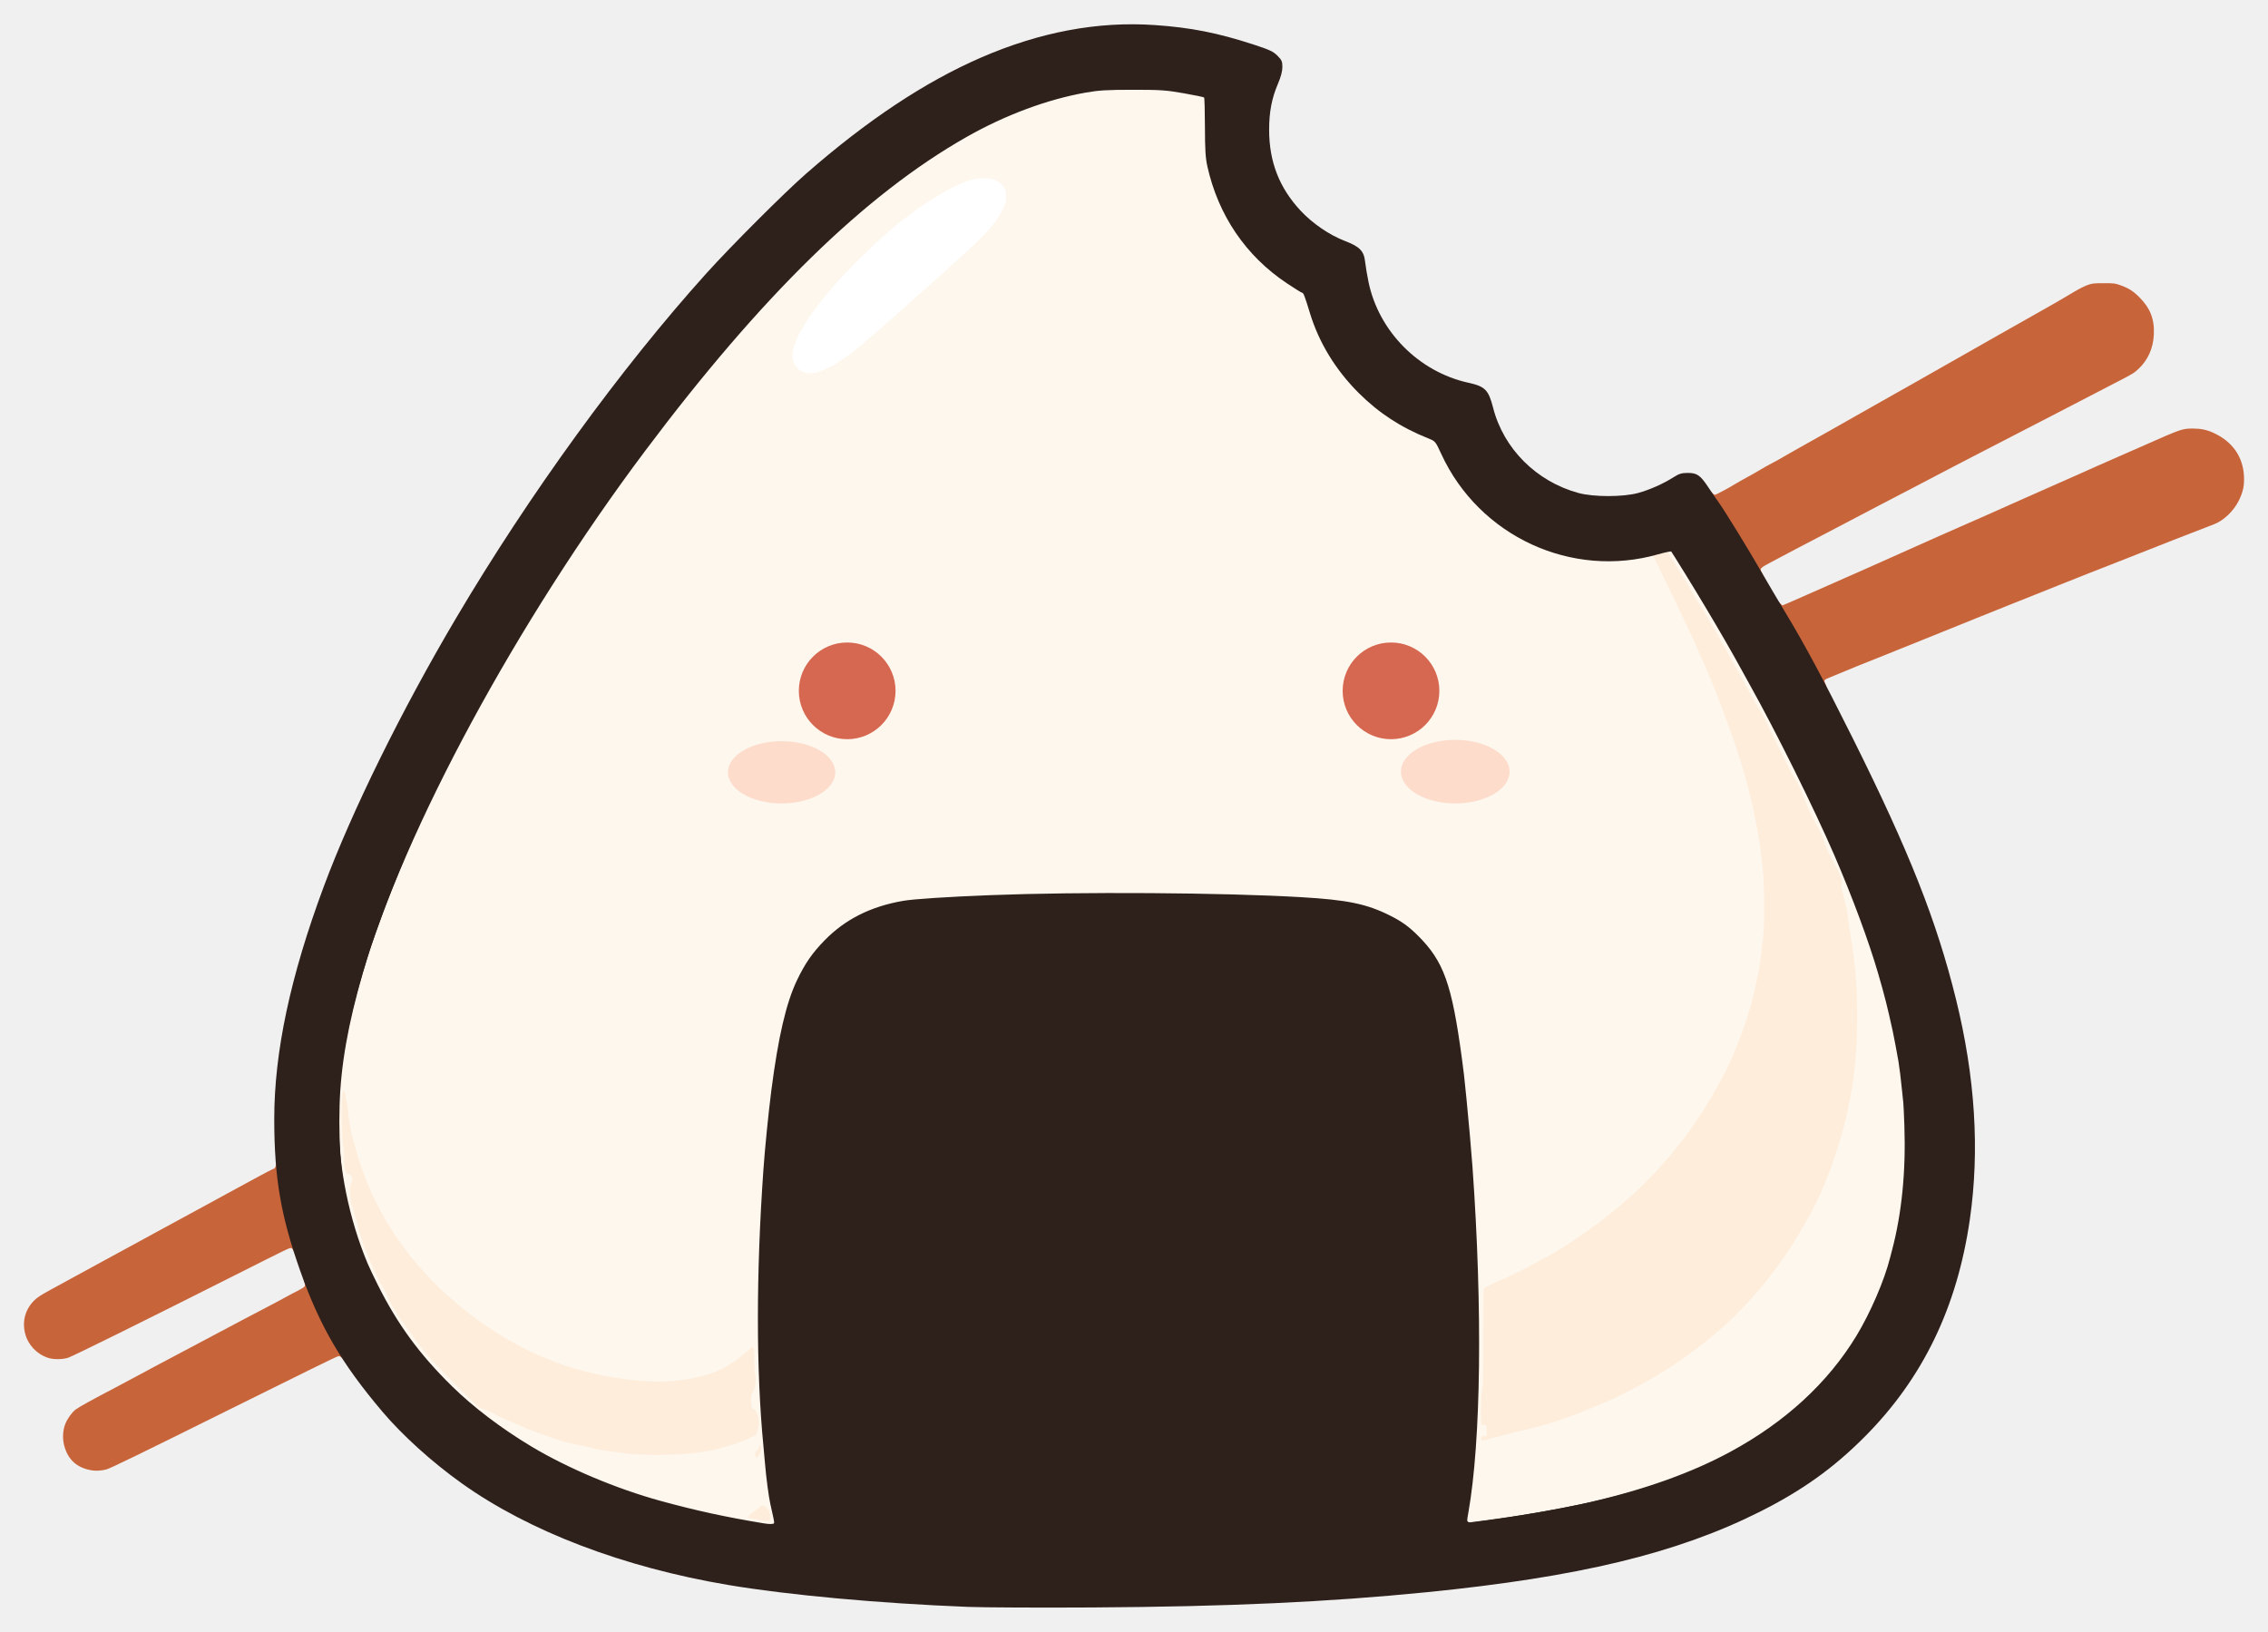
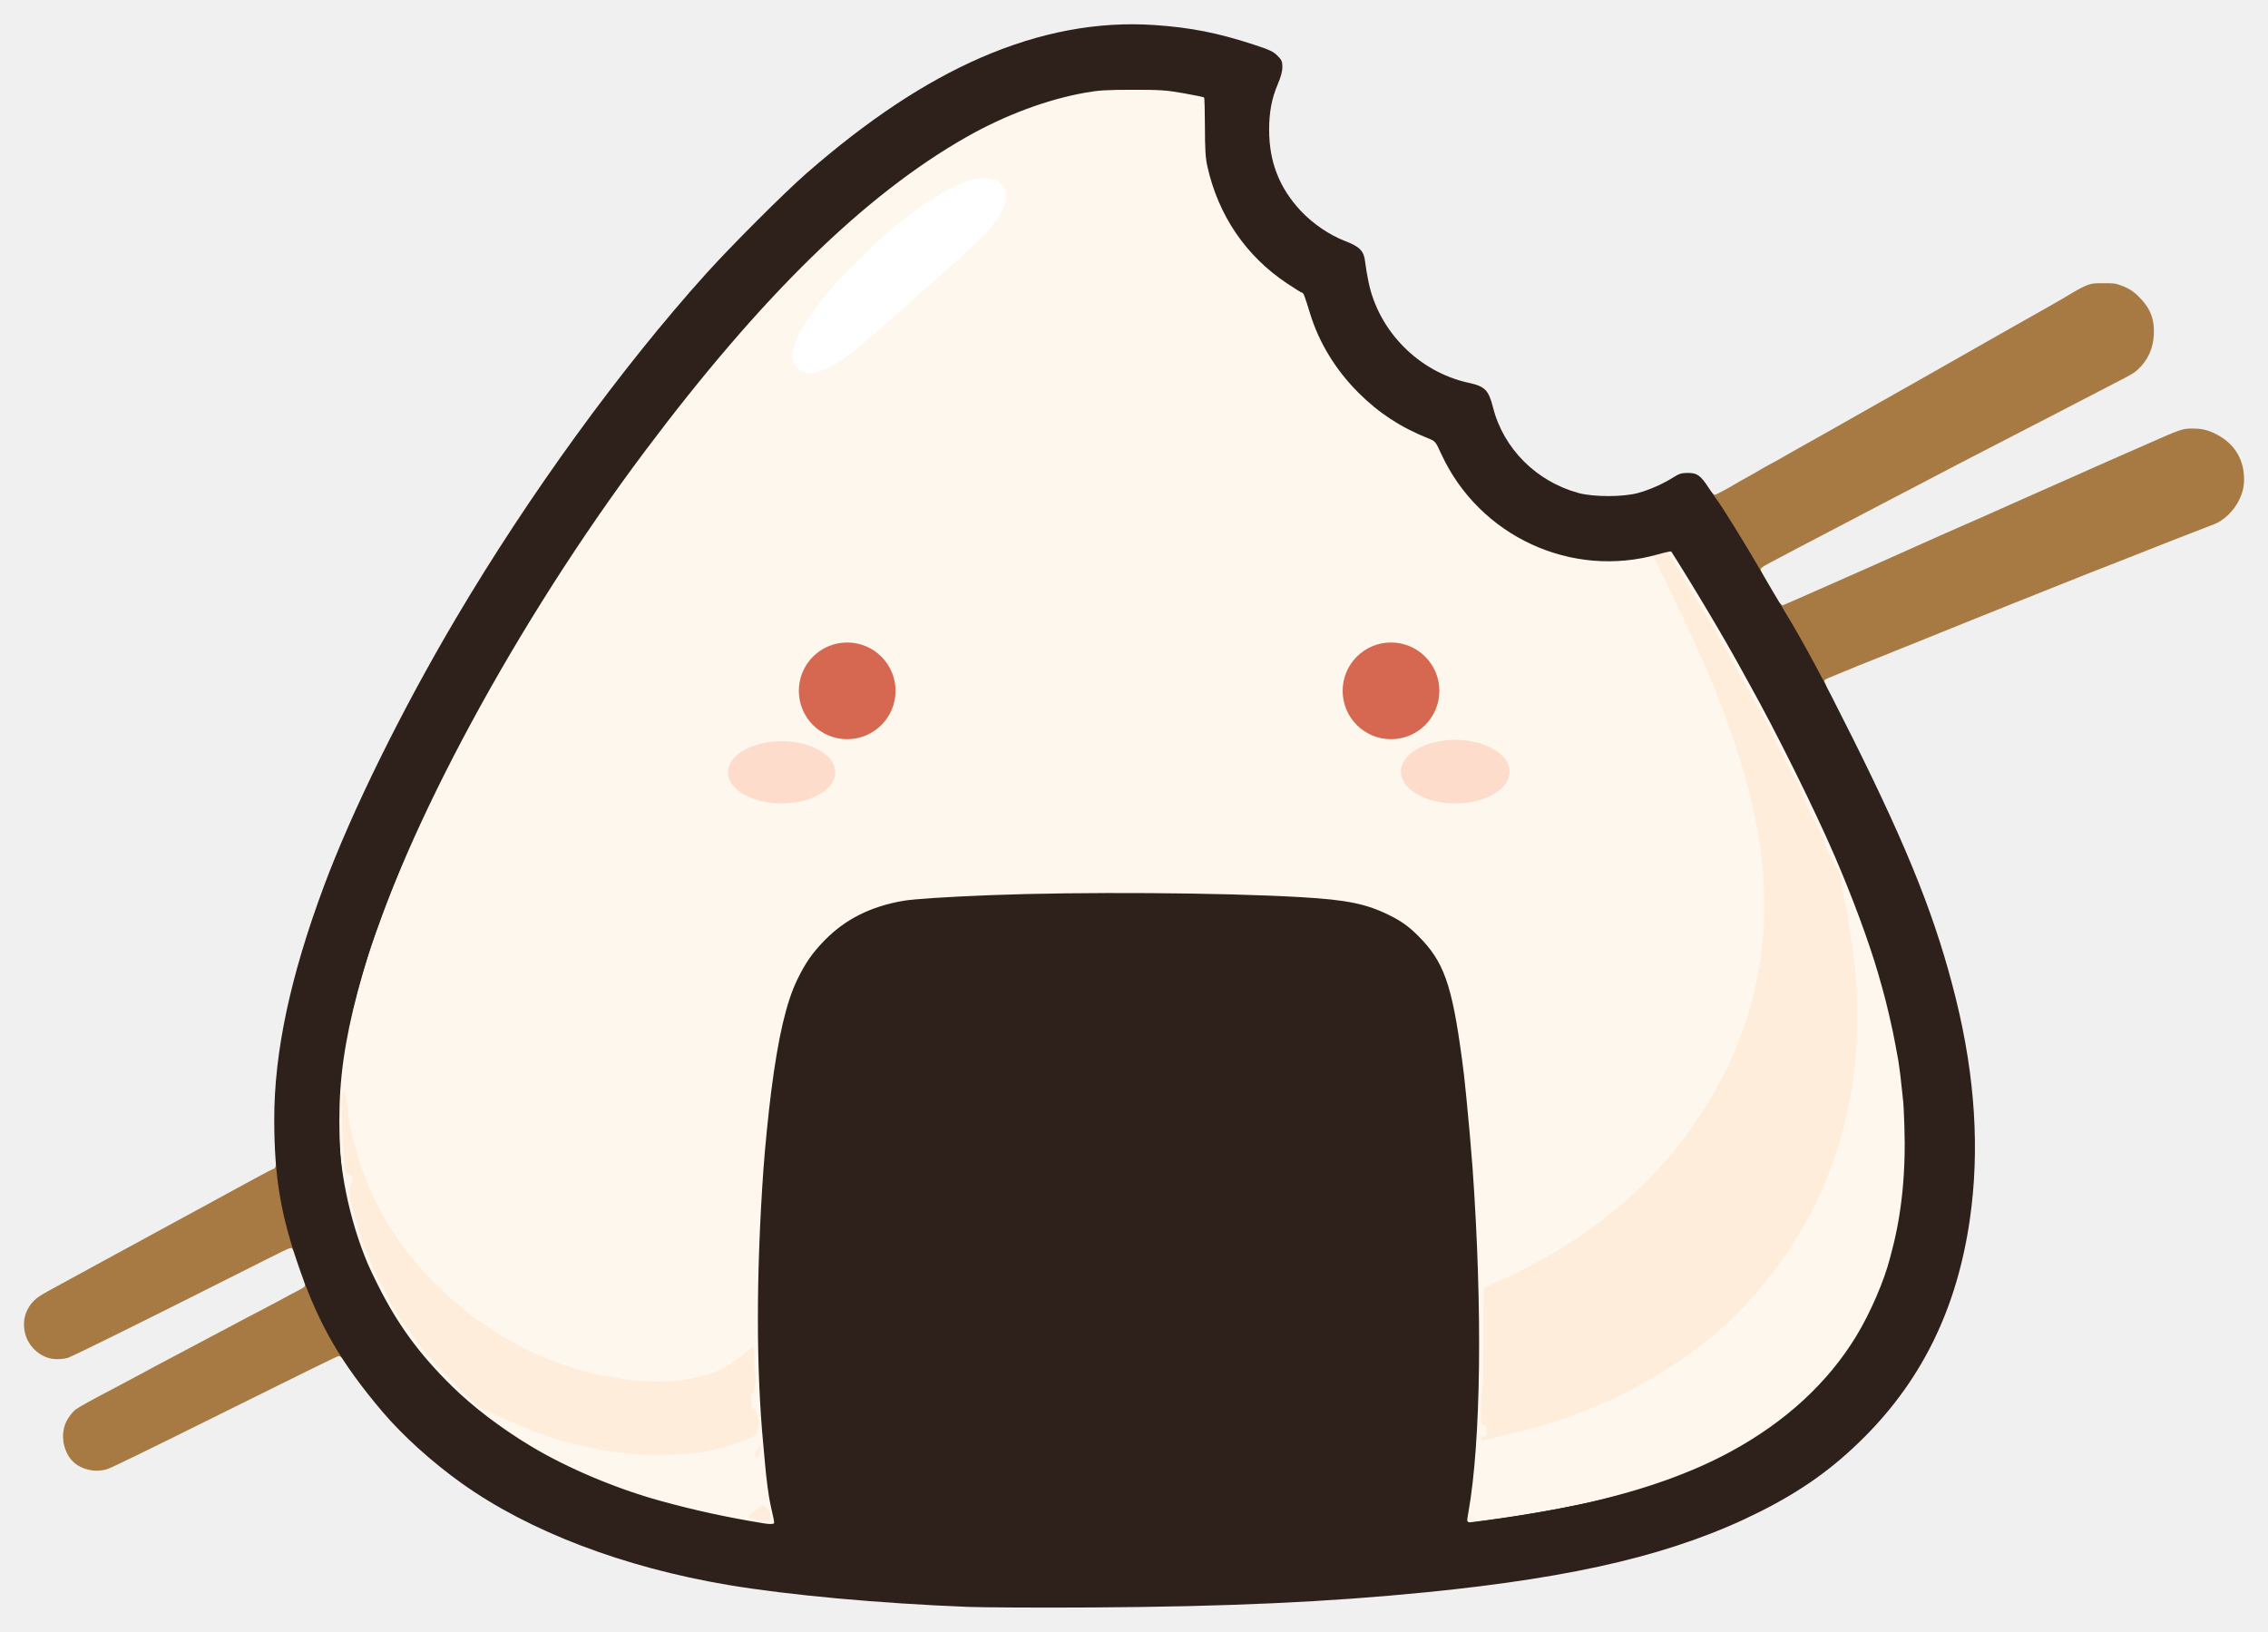
<svg xmlns="http://www.w3.org/2000/svg" viewBox="168 665 3424 2463" role="img" aria-label="Ben, with a bite out of him">
  <defs>
    <clipPath id="bitten-shape">
      <path d="m 730.5,1188.987 c -80.085,-3.153 -157.004,-10.994 -201.124,-20.501 -45.979,-9.908 -82.141,-21.964 -116.876,-38.966 -34.349,-16.813 -57.116,-32.263 -86.819,-58.914 -20.245,-18.166 -49.34,-57.624 -62.753,-85.107 -11.732,-24.038 -24.186,-62.069 -28.373,-86.641 -4.197,-24.632 -4.453,-73.722 -0.523,-100.359 9.735,-65.989 35.281,-138.625 79.485,-226 43.999,-86.971 95.912,-170.445 154.851,-249 C 559.425,202.141 636.12,127.76 718.5,80.918 c 32.252,-18.339 71.673,-32.357 102.805,-36.557 16.899,-2.28 50.872,-2.245 68.195,0.07 12.912,1.725 39.849,8.016 46.846,10.939 4.122,1.722 4.348,2.77 2.157,9.99 -8.122,26.772 -5.276,58.147 7.614,83.913 5.839,11.671 11.254,18.837 22.532,29.811 10.99,10.694 19.112,16.548 29.821,21.496 3.968,1.833 7.663,3.915 8.213,4.626 0.549,0.711 1.562,4.668 2.252,8.793 2.508,15.006 10.213,33.895 19.376,47.5 5.21,7.736 24.453,26.979 32.189,32.189 8.934,6.017 21.612,12.106 32.885,15.794 l 10.022,3.279 2.651,7.869 c 5.535,16.431 13.752,30.004 25.796,42.611 12.907,13.51 28.449,23.554 45.467,29.385 9.102,3.119 27.833,6.373 36.679,6.373 14.906,0 36.446,-5.152 49.85,-11.922 6.171,-3.117 6.407,-3.156 8.372,-1.393 3.812,3.422 22.979,33.757 38.542,61.001 4.34,7.598 11.195,19.214 15.233,25.814 19.958,32.621 62.577,115.292 81.453,158 33.483,75.758 51.055,135.024 57.667,194.5 1.943,17.481 1.674,65.14 -0.469,83 -6.549,54.58 -23.582,97.838 -54.535,138.5 -9.616,12.633 -27.788,30.974 -40.113,40.487 -60.07,46.367 -137.891,72.686 -257,86.918 -86.38,10.321 -169.868,14.82 -288,15.519 -39.875,0.236 -82.4,0.039 -94.5,-0.437 z" transform="translate(168.0 665.0) scale(2.0)" />
    </clipPath>
  </defs>
-   <path id="chopsticks" d="m 307.5,2884.987 c -22.695,-3.362 -36.662,-15.602 -42.516,-37.254 -2.709,-10.021 -2.336,-21.823 0.991,-31.382 2.848,-8.183 10.363,-18.906 16.488,-23.526 4.939,-3.725 24.267,-14.389 59.537,-32.847 10.175,-5.325 23,-12.158 28.5,-15.184 10.624,-5.845 42.326,-22.74 85,-45.297 14.3,-7.559 32.975,-17.459 41.5,-22 31.419,-16.736 51.019,-27.076 72,-37.984 11.825,-6.148 25.1,-13.22 29.5,-15.716 4.4,-2.496 12.594,-6.841 18.209,-9.655 5.615,-2.814 10.661,-5.962 11.213,-6.994 0.713,-1.332 0.541,-3.509 -0.594,-7.497 -1.292,-4.541 -1.357,-5.91 -0.341,-7.134 0.692,-0.833 1.696,-1.515 2.232,-1.515 1.426,0 14.56,12.906 16.752,16.462 1.03,1.671 3.204,6.638 4.831,11.039 3.469,9.386 24.22,52.923 31.441,65.966 2.751,4.969 7.196,12.389 9.879,16.488 5.787,8.845 6.133,11.812 1.8,15.457 -1.692,1.424 -3.55,2.589 -4.129,2.589 -0.579,0 -2.803,-1.581 -4.942,-3.514 -3.111,-2.811 -4.411,-3.384 -6.493,-2.861 -3.058,0.767 -52.642,25.081 -165.359,81.086 -129.645,64.415 -178.101,88.016 -184,89.62 -7.188,1.954 -15.282,2.578 -21.5,1.657 z m -66.702,-169.918 c -17.054,-5.453 -30.443,-19.543 -34.816,-36.64 -4.749,-18.569 0.092,-36.447 13.518,-49.919 4.856,-4.873 9.718,-8.047 25.5,-16.651 10.725,-5.846 24,-13.089 29.5,-16.094 5.5,-3.005 15.4,-8.406 22,-12.002 6.6,-3.596 18.75,-10.233 27,-14.749 16.262,-8.902 32.879,-17.926 52.5,-28.512 6.875,-3.709 16.325,-8.89 21,-11.514 4.675,-2.623 25.375,-13.874 46,-25.002 20.625,-11.128 41.325,-22.375 46,-24.995 4.675,-2.619 14.575,-8.036 22,-12.037 7.425,-4.001 25.74,-13.953 40.7,-22.114 14.96,-8.162 27.672,-14.84 28.25,-14.84 2.588,0 5.05,-4.085 5.05,-8.378 0,-7.364 1.976,-7.705 8.559,-1.478 7.239,6.846 8.241,8.925 9.434,19.563 0.921,8.217 1.596,12.644 5.454,35.792 3.396,20.378 9.192,45.49 14.621,63.355 2.67,8.786 2.475,10.537 -1.685,15.142 -4.847,5.365 -7.454,5.302 -9.962,-0.243 -1.057,-2.335 -2.733,-4.398 -3.725,-4.584 -2.456,-0.46 -6.226,1.362 -85.137,41.151 -133.484,67.306 -245.129,122.523 -251.915,124.59 -8.791,2.678 -21.75,2.746 -29.847,0.158 z M 2911.861,1698.295 c -4.724,-4.837 -9.608,-10.82 -10.855,-13.295 -1.247,-2.475 -5.062,-9.225 -8.479,-15 -3.417,-5.775 -9.895,-17.391 -14.397,-25.814 -4.502,-8.422 -9.254,-17.006 -10.56,-19.075 -8.253,-13.073 -24.57,-42.874 -24.57,-44.872 0,-2.579 4.965,-8.239 7.227,-8.239 0.759,0 2.907,1.575 4.773,3.5 1.866,1.925 3.71,3.5 4.098,3.5 0.388,0 17.512,-7.466 38.054,-16.591 20.542,-9.125 45.448,-20.115 55.348,-24.421 16.455,-7.158 28.218,-12.392 86.5,-38.486 46.65,-20.886 76.492,-34.143 90,-39.983 16.229,-7.015 51.059,-22.448 79,-35.003 19.115,-8.589 78.634,-34.974 101.5,-44.994 7.15,-3.133 17.725,-7.854 23.5,-10.489 5.775,-2.636 17.025,-7.596 25,-11.023 7.975,-3.427 30.025,-13.104 49,-21.505 54.542,-24.147 55.595,-24.505 72.098,-24.505 11.704,0 20.731,1.937 30.879,6.625 28.391,13.116 44.359,35.937 45.761,65.403 0.669,14.062 -1.301,23.438 -7.67,36.506 -7.735,15.869 -23.215,30.651 -37.724,36.024 -14.026,5.194 -100.915,39.212 -155.843,61.015 -11.55,4.585 -26.175,10.311 -32.5,12.726 -6.325,2.415 -27.25,10.723 -46.5,18.463 -19.25,7.74 -50.525,20.229 -69.5,27.752 -18.975,7.523 -40.35,16.085 -47.5,19.026 -7.15,2.941 -22,8.946 -33,13.345 -11,4.399 -37.325,15.019 -58.5,23.602 -21.175,8.583 -48.175,19.438 -60,24.123 -26.834,10.632 -47.267,18.918 -61.5,24.941 -6.05,2.56 -13.25,5.541 -16,6.623 -7.837,3.086 -8.29,3.869 -5.583,9.65 2.765,5.904 2.483,8.57 -0.951,8.972 -2.022,0.237 -4.205,-1.434 -11.105,-8.5 z m -95.486,-166.471 c -5.996,-5.805 -9.343,-10.33 -16.146,-21.824 -4.72,-7.975 -10.684,-17.65 -13.254,-21.5 -2.569,-3.85 -9.531,-15.1 -15.471,-25 -5.94,-9.9 -15.458,-25.074 -21.152,-33.72 -5.694,-8.646 -10.353,-16.443 -10.353,-17.327 0,-1.966 5.321,-7.453 7.227,-7.453 0.759,0 2.907,1.575 4.773,3.5 1.866,1.925 4.054,3.5 4.862,3.5 1.758,0 18.607,-8.908 30.852,-16.311 4.832,-2.922 13.286,-7.732 18.786,-10.689 5.5,-2.958 13.958,-7.77 18.795,-10.694 4.837,-2.925 11.137,-6.489 14,-7.921 6.239,-3.122 20.373,-11.042 30.705,-17.207 4.125,-2.461 15.825,-9.051 26,-14.643 10.175,-5.592 26.375,-14.676 36,-20.187 9.625,-5.511 24.925,-14.203 34,-19.316 9.075,-5.113 27.75,-15.683 41.5,-23.487 13.75,-7.804 32.875,-18.609 42.5,-24.01 9.625,-5.401 26.725,-15.094 38,-21.541 35.264,-20.162 63.381,-36.136 96,-54.54 85.017,-47.967 94.096,-53.154 113,-64.563 8.255,-4.982 17.946,-9.949 22.5,-11.532 7.486,-2.602 9.06,-2.781 24.5,-2.794 15.907,-0.013 16.814,0.097 25.23,3.076 11.95,4.23 18.845,8.537 27.789,17.359 17.127,16.892 23.731,33.505 22.659,57 -0.949,20.799 -8.953,38.645 -23.38,52.128 -6.584,6.154 -9.092,7.657 -34.798,20.858 -21.457,11.019 -45.13,23.291 -96,49.765 -39.964,20.799 -79.242,41.089 -119,61.473 -20.35,10.433 -37.45,19.313 -38,19.733 -0.55,0.42 -19.45,10.331 -42,22.023 -22.55,11.693 -49.775,25.885 -60.5,31.537 -40.192,21.182 -59.128,31.111 -81,42.471 -30.982,16.092 -62.325,32.564 -82.25,43.225 -18.607,9.957 -18.554,9.892 -14.506,17.533 1.754,3.311 2.007,4.633 1.151,6 -2.351,3.751 -5.156,2.69 -13.02,-4.923 z" fill="#c8643a" />
+   <path id="chopsticks" d="m 307.5,2884.987 c -22.695,-3.362 -36.662,-15.602 -42.516,-37.254 -2.709,-10.021 -2.336,-21.823 0.991,-31.382 2.848,-8.183 10.363,-18.906 16.488,-23.526 4.939,-3.725 24.267,-14.389 59.537,-32.847 10.175,-5.325 23,-12.158 28.5,-15.184 10.624,-5.845 42.326,-22.74 85,-45.297 14.3,-7.559 32.975,-17.459 41.5,-22 31.419,-16.736 51.019,-27.076 72,-37.984 11.825,-6.148 25.1,-13.22 29.5,-15.716 4.4,-2.496 12.594,-6.841 18.209,-9.655 5.615,-2.814 10.661,-5.962 11.213,-6.994 0.713,-1.332 0.541,-3.509 -0.594,-7.497 -1.292,-4.541 -1.357,-5.91 -0.341,-7.134 0.692,-0.833 1.696,-1.515 2.232,-1.515 1.426,0 14.56,12.906 16.752,16.462 1.03,1.671 3.204,6.638 4.831,11.039 3.469,9.386 24.22,52.923 31.441,65.966 2.751,4.969 7.196,12.389 9.879,16.488 5.787,8.845 6.133,11.812 1.8,15.457 -1.692,1.424 -3.55,2.589 -4.129,2.589 -0.579,0 -2.803,-1.581 -4.942,-3.514 -3.111,-2.811 -4.411,-3.384 -6.493,-2.861 -3.058,0.767 -52.642,25.081 -165.359,81.086 -129.645,64.415 -178.101,88.016 -184,89.62 -7.188,1.954 -15.282,2.578 -21.5,1.657 z m -66.702,-169.918 c -17.054,-5.453 -30.443,-19.543 -34.816,-36.64 -4.749,-18.569 0.092,-36.447 13.518,-49.919 4.856,-4.873 9.718,-8.047 25.5,-16.651 10.725,-5.846 24,-13.089 29.5,-16.094 5.5,-3.005 15.4,-8.406 22,-12.002 6.6,-3.596 18.75,-10.233 27,-14.749 16.262,-8.902 32.879,-17.926 52.5,-28.512 6.875,-3.709 16.325,-8.89 21,-11.514 4.675,-2.623 25.375,-13.874 46,-25.002 20.625,-11.128 41.325,-22.375 46,-24.995 4.675,-2.619 14.575,-8.036 22,-12.037 7.425,-4.001 25.74,-13.953 40.7,-22.114 14.96,-8.162 27.672,-14.84 28.25,-14.84 2.588,0 5.05,-4.085 5.05,-8.378 0,-7.364 1.976,-7.705 8.559,-1.478 7.239,6.846 8.241,8.925 9.434,19.563 0.921,8.217 1.596,12.644 5.454,35.792 3.396,20.378 9.192,45.49 14.621,63.355 2.67,8.786 2.475,10.537 -1.685,15.142 -4.847,5.365 -7.454,5.302 -9.962,-0.243 -1.057,-2.335 -2.733,-4.398 -3.725,-4.584 -2.456,-0.46 -6.226,1.362 -85.137,41.151 -133.484,67.306 -245.129,122.523 -251.915,124.59 -8.791,2.678 -21.75,2.746 -29.847,0.158 z M 2911.861,1698.295 c -4.724,-4.837 -9.608,-10.82 -10.855,-13.295 -1.247,-2.475 -5.062,-9.225 -8.479,-15 -3.417,-5.775 -9.895,-17.391 -14.397,-25.814 -4.502,-8.422 -9.254,-17.006 -10.56,-19.075 -8.253,-13.073 -24.57,-42.874 -24.57,-44.872 0,-2.579 4.965,-8.239 7.227,-8.239 0.759,0 2.907,1.575 4.773,3.5 1.866,1.925 3.71,3.5 4.098,3.5 0.388,0 17.512,-7.466 38.054,-16.591 20.542,-9.125 45.448,-20.115 55.348,-24.421 16.455,-7.158 28.218,-12.392 86.5,-38.486 46.65,-20.886 76.492,-34.143 90,-39.983 16.229,-7.015 51.059,-22.448 79,-35.003 19.115,-8.589 78.634,-34.974 101.5,-44.994 7.15,-3.133 17.725,-7.854 23.5,-10.489 5.775,-2.636 17.025,-7.596 25,-11.023 7.975,-3.427 30.025,-13.104 49,-21.505 54.542,-24.147 55.595,-24.505 72.098,-24.505 11.704,0 20.731,1.937 30.879,6.625 28.391,13.116 44.359,35.937 45.761,65.403 0.669,14.062 -1.301,23.438 -7.67,36.506 -7.735,15.869 -23.215,30.651 -37.724,36.024 -14.026,5.194 -100.915,39.212 -155.843,61.015 -11.55,4.585 -26.175,10.311 -32.5,12.726 -6.325,2.415 -27.25,10.723 -46.5,18.463 -19.25,7.74 -50.525,20.229 -69.5,27.752 -18.975,7.523 -40.35,16.085 -47.5,19.026 -7.15,2.941 -22,8.946 -33,13.345 -11,4.399 -37.325,15.019 -58.5,23.602 -21.175,8.583 -48.175,19.438 -60,24.123 -26.834,10.632 -47.267,18.918 -61.5,24.941 -6.05,2.56 -13.25,5.541 -16,6.623 -7.837,3.086 -8.29,3.869 -5.583,9.65 2.765,5.904 2.483,8.57 -0.951,8.972 -2.022,0.237 -4.205,-1.434 -11.105,-8.5 z m -95.486,-166.471 c -5.996,-5.805 -9.343,-10.33 -16.146,-21.824 -4.72,-7.975 -10.684,-17.65 -13.254,-21.5 -2.569,-3.85 -9.531,-15.1 -15.471,-25 -5.94,-9.9 -15.458,-25.074 -21.152,-33.72 -5.694,-8.646 -10.353,-16.443 -10.353,-17.327 0,-1.966 5.321,-7.453 7.227,-7.453 0.759,0 2.907,1.575 4.773,3.5 1.866,1.925 4.054,3.5 4.862,3.5 1.758,0 18.607,-8.908 30.852,-16.311 4.832,-2.922 13.286,-7.732 18.786,-10.689 5.5,-2.958 13.958,-7.77 18.795,-10.694 4.837,-2.925 11.137,-6.489 14,-7.921 6.239,-3.122 20.373,-11.042 30.705,-17.207 4.125,-2.461 15.825,-9.051 26,-14.643 10.175,-5.592 26.375,-14.676 36,-20.187 9.625,-5.511 24.925,-14.203 34,-19.316 9.075,-5.113 27.75,-15.683 41.5,-23.487 13.75,-7.804 32.875,-18.609 42.5,-24.01 9.625,-5.401 26.725,-15.094 38,-21.541 35.264,-20.162 63.381,-36.136 96,-54.54 85.017,-47.967 94.096,-53.154 113,-64.563 8.255,-4.982 17.946,-9.949 22.5,-11.532 7.486,-2.602 9.06,-2.781 24.5,-2.794 15.907,-0.013 16.814,0.097 25.23,3.076 11.95,4.23 18.845,8.537 27.789,17.359 17.127,16.892 23.731,33.505 22.659,57 -0.949,20.799 -8.953,38.645 -23.38,52.128 -6.584,6.154 -9.092,7.657 -34.798,20.858 -21.457,11.019 -45.13,23.291 -96,49.765 -39.964,20.799 -79.242,41.089 -119,61.473 -20.35,10.433 -37.45,19.313 -38,19.733 -0.55,0.42 -19.45,10.331 -42,22.023 -22.55,11.693 -49.775,25.885 -60.5,31.537 -40.192,21.182 -59.128,31.111 -81,42.471 -30.982,16.092 -62.325,32.564 -82.25,43.225 -18.607,9.957 -18.554,9.892 -14.506,17.533 1.754,3.311 2.007,4.633 1.151,6 -2.351,3.751 -5.156,2.69 -13.02,-4.923 z" fill="#a87a43" />
  <g clip-path="url(#bitten-shape)">
    <path id="body" d="m 1704,3077.374 c -29.597,-0.446 -110.042,-3.157 -129.5,-4.363 -8.8,-0.546 -24.325,-1.463 -34.5,-2.039 -37.371,-2.115 -79.365,-5.271 -113,-8.49 -8.525,-0.816 -20.675,-1.96 -27,-2.542 -37.914,-3.488 -107.687,-12.72 -139.5,-18.459 -4.95,-0.893 -12.375,-2.229 -16.5,-2.97 -8.087,-1.452 -32.749,-6.612 -42.5,-8.892 -3.3,-0.772 -9.375,-2.185 -13.5,-3.141 -4.125,-0.956 -9.975,-2.313 -13,-3.017 -28.674,-6.668 -76.672,-20.817 -108.112,-31.868 -17.155,-6.03 -23.758,-8.586 -51.638,-19.99 -39.974,-16.35 -94.794,-45.263 -130.742,-68.954 -38.951,-25.67 -92.645,-70.33 -114.68,-95.386 C 746.12,2780.305 723.014,2750.78 711,2732.094 c -4.675,-7.271 -11.39,-17.355 -14.923,-22.407 -10.349,-14.803 -17.626,-27.674 -29.786,-52.687 -13.129,-27.006 -18.393,-39.014 -20.824,-47.5 -0.945,-3.3 -4.406,-13.2 -7.691,-22 -3.285,-8.8 -7.488,-20.725 -9.341,-26.5 -1.852,-5.775 -4.531,-13.875 -5.952,-18 -3.745,-10.869 -6.075,-19.514 -9.971,-37 -1.9,-8.525 -3.942,-17.573 -4.539,-20.107 -0.597,-2.534 -1.48,-7.259 -1.963,-10.5 -0.483,-3.241 -1.853,-11.968 -3.044,-19.393 -1.191,-7.425 -2.529,-20.25 -2.975,-28.5 -0.445,-8.25 -1.345,-23.1 -2,-33 -1.783,-26.958 -0.749,-86.065 1.898,-108.5 2.953,-25.033 3.816,-31.098 7.612,-53.5 4.064,-23.981 4.668,-27.045 9.464,-48 0.504,-2.2 1.675,-7.6 2.602,-12 5.144,-24.398 19.594,-76.082 29.916,-107 8.543,-25.591 26.847,-75.506 35.02,-95.5 2.585,-6.325 7.093,-17.35 10.017,-24.5 9.252,-22.625 13.079,-31.539 21.251,-49.5 4.379,-9.625 10.31,-22.675 13.18,-29 20.345,-44.838 63.541,-129.69 93.415,-183.5 5.496,-9.9 12.97,-23.4 16.608,-30 6.334,-11.491 20.72,-36.145 40.612,-69.6 40.022,-67.31 103.397,-164.815 144.875,-222.9 4.517,-6.325 12.201,-17.125 17.075,-24 30.629,-43.197 101.922,-135.914 131.872,-171.501 3.35,-3.98 8.791,-10.548 12.091,-14.594 9.473,-11.616 47.997,-56.442 57.435,-66.832 70.944,-78.088 130.675,-135.516 191.565,-184.178 43.36,-34.652 79.258,-59.893 119.67,-84.145 54.291,-32.58 98.653,-53.405 151.007,-70.885 56.687,-18.927 102.869,-27.192 159.324,-28.514 71.271,-1.669 136.229,8.983 207.869,34.086 60.223,21.102 127.602,58.471 192.345,106.676 72.289,53.822 126.608,104.631 199.798,186.887 40.343,45.34 86.675,101.777 121.499,148 3.522,4.675 8.729,11.425 11.571,15 5.4,6.793 10.15,13.297 39.802,54.5 22.02,30.597 24.754,34.502 43.074,61.5 8.024,11.825 17.211,25.325 20.416,30 8.088,11.799 27.801,41.941 33.431,51.118 2.571,4.19 5.419,8.237 6.329,8.992 2.533,2.102 18.213,25.903 29.743,45.148 5.681,9.483 12.9,21.22 16.041,26.083 9.624,14.899 21.105,34.089 22.565,37.717 1.645,4.089 20.009,35.663 28.175,48.442 11.788,18.448 31.112,51.493 43.858,75 5.07,9.35 12.491,22.625 16.491,29.5 4,6.875 7.793,14.147 8.43,16.159 0.637,2.013 5.684,12.137 11.217,22.5 14.905,27.916 70.927,140.996 84.391,170.341 6.435,14.025 14.839,32.925 18.676,42 3.837,9.075 9.794,23.025 13.238,31 17.945,41.554 41.626,106.751 56.844,156.5 3.603,11.778 15.665,57.589 18.694,71 1.118,4.95 2.457,10.8 2.975,13 4.927,20.903 12.347,62.883 15.465,87.5 0.871,6.875 2.041,15.875 2.599,20 4.927,36.378 6.089,106.914 2.505,152.071 -3.677,46.33 -12.935,99.301 -23.67,135.429 -12.27,41.294 -23.111,69.19 -39.831,102.5 -20.475,40.789 -40.222,70.658 -71.07,107.5 -61.339,73.257 -165.435,137.045 -290.969,178.302 -29.044,9.545 -42.782,13.773 -52.5,16.157 -4.95,1.214 -15.525,3.962 -23.5,6.107 -22.883,6.154 -70.658,16.709 -92.5,20.438 -4.4,0.751 -12.95,2.276 -19,3.388 -16.91,3.109 -45.37,7.869 -51.5,8.612 -3.025,0.367 -9.325,1.3 -14,2.073 -12.408,2.051 -37.387,5.228 -78.25,9.949 -32.109,3.71 -40.25,4.596 -54.75,5.957 -8.525,0.8 -22.925,2.158 -32,3.016 -26.312,2.489 -63.4,5.407 -107.5,8.457 -45.629,3.155 -63.69,4.087 -126.5,6.523 -20.625,0.8 -42.225,1.709 -48,2.021 -44.1,2.377 -237.908,4.855 -303,3.873 z" fill="#fef7ed" />
    <path id="shade" d="m 1321,2960.891 c -3.575,-0.392 -7.767,-1.202 -9.315,-1.802 -1.548,-0.599 -4.725,-1.09 -7.059,-1.09 -2.334,0 -5.117,-0.649 -6.185,-1.443 -1.875,-1.393 -1.821,-1.548 1.559,-4.521 1.925,-1.693 5.993,-4.821 9.04,-6.952 3.047,-2.131 6.14,-4.597 6.872,-5.479 3.662,-4.413 11.545,0.951 13.89,9.452 3.23,11.704 2.235,13.042 -8.803,11.834 z m -11.965,-96.826 c -1.831,-3.42 -1.162,-6.622 1.965,-9.408 1.865,-1.662 3,-3.647 3,-5.249 0,-4.14 2.458,-2.254 2.827,2.168 0.237,2.848 -0.448,5.361 -2.5,9.169 -1.555,2.886 -3.149,5.248 -3.542,5.25 -0.393,0 -1.181,-0.867 -1.75,-1.931 z M 1136.5,2860.957 c -15.886,-0.699 -25.802,-1.692 -45,-4.51 -20.395,-2.993 -23.087,-3.526 -48,-9.506 -4.4,-1.056 -12.43,-2.859 -17.845,-4.006 -9.708,-2.057 -17.705,-4.692 -51.148,-16.858 -14.291,-5.199 -52.575,-22.065 -63.007,-27.758 -7.789,-4.251 -10.267,-5.305 -13.697,-5.827 -2.074,-0.316 -5.805,-2.193 -8.5,-4.277 -2.642,-2.043 -20.339,-19.465 -39.327,-38.715 -36.073,-36.571 -42.494,-44.108 -65.716,-77.145 -5.632,-8.012 -11.554,-16.065 -13.162,-17.895 -1.607,-1.831 -3.25,-4.37 -3.65,-5.644 -0.4,-1.274 -3.083,-5.916 -5.961,-10.316 -2.878,-4.4 -5.568,-9.081 -5.976,-10.402 -1.445,-4.672 -8.673,-19.621 -10.922,-22.589 -4.092,-5.4 -14.797,-28.532 -21.219,-45.852 -0.784,-2.114 -2.333,-5.624 -3.444,-7.8 -3.139,-6.152 -10.053,-27.718 -11.978,-37.357 -0.93,-4.658 -2.157,-9.033 -4.487,-16 -1.868,-5.585 -2.87,-8.691 -5.165,-16 -0.898,-2.862 -1.697,-9.632 -1.868,-15.834 -0.256,-9.281 -0.022,-11.288 1.632,-14 3.744,-6.14 1.724,-14.2 -3.722,-14.851 -1.451,-0.173 -2.961,-0.99 -3.356,-1.815 -3.045,-6.365 -3.484,-9.266 -3.484,-23 0,-7.975 -0.415,-15.146 -0.923,-15.934 -1.04,-1.617 -1.196,-3.608 -2.465,-31.566 -0.932,-20.537 0.116,-51.129 1.811,-52.823 1.654,-1.654 2.883,0.271 3.56,5.574 0.369,2.887 1.107,6.824 1.64,8.749 0.534,1.925 1.39,7.325 1.903,12 3.085,28.101 4.46,34.594 14.937,70.5 15.999,54.834 43.998,107.874 81.293,154 40.754,50.404 95.713,96.497 152.244,127.685 16.678,9.201 40.121,20.815 42.016,20.815 0.363,0 4.333,1.618 8.822,3.595 19.301,8.502 50.098,18.494 70.662,22.926 4.125,0.889 9.3,2.042 11.5,2.562 8.07,1.907 34.369,6.043 47.5,7.471 34.271,3.725 63.463,2.89 91,-2.603 35.747,-7.13 54.19,-16.099 81.638,-39.701 4.637,-3.987 8.811,-7.25 9.274,-7.25 2.248,0 2.801,3.805 2.881,19.801 0.052,10.42 0.558,18.731 1.272,20.896 0.792,2.401 0.955,6.452 0.489,12.199 -0.556,6.871 -1.287,9.636 -3.626,13.726 -2.638,4.613 -2.929,6.01 -2.929,14.059 0,9.437 1.211,12.799 4.615,12.812 1.283,0.01 2.559,1.983 4.523,7.007 3.121,7.984 3.497,13.616 1.398,20.912 -0.805,2.798 -1.7,6.27 -1.988,7.715 -0.673,3.374 -2.517,4.521 -17.048,10.61 -18.186,7.62 -45.672,15.475 -63.5,18.148 -24.883,3.731 -63.249,5.402 -93.5,4.071 z m 1267.965,-22.014 c -0.359,-0.581 -0.369,-2.188 -0.022,-3.571 0.54,-2.151 1.037,-2.425 3.435,-1.899 4.22,0.927 5.414,-1.185 4.619,-8.17 -1.039,-9.127 -1.278,-9.597 -4.558,-8.941 -2.653,0.531 -2.91,0.304 -3.554,-3.126 -1.723,-9.185 -0.131,-51.603 2.071,-55.165 0.369,-0.597 0.843,-33.819 1.054,-73.828 0.211,-40.009 0.407,-73.038 0.437,-73.398 0.088,-1.085 10.596,-6.684 18.314,-9.759 23.955,-9.546 79.447,-38.722 105.739,-55.595 15.713,-10.083 45.685,-31.113 55.505,-38.944 31.501,-25.122 35.801,-28.792 53.853,-45.963 53.432,-50.824 95.855,-108.083 130.828,-176.584 16.894,-33.09 35.794,-84.126 42.957,-116 1.051,-4.675 2.983,-13.225 4.295,-19 3.832,-16.871 6.869,-35.446 8.462,-51.75 0.605,-6.188 1.662,-16.312 2.349,-22.5 1.516,-13.64 1.361,-71.492 -0.24,-89.75 -2.17,-24.752 -5.244,-47.868 -9.041,-68 -6.805,-36.081 -6.981,-36.841 -18.46,-79.84 -10.491,-39.299 -39.603,-119.64 -60.028,-165.66 -3.662,-8.25 -7.924,-17.925 -9.473,-21.5 -19.15,-44.208 -66.652,-142.444 -84.139,-174 -4.114,-7.425 -9.163,-17.075 -11.218,-21.444 -2.055,-4.369 -5.827,-11.344 -8.382,-15.5 -4.83,-7.857 -10.241,-17.521 -20.751,-37.056 -3.403,-6.325 -8.131,-14.875 -10.507,-19 -13.437,-23.33 -22.338,-42 -20.023,-42 2.966,0 13.736,13.643 24.133,30.571 2.542,4.139 5.932,9.191 7.533,11.227 1.601,2.036 6.238,8.877 10.304,15.202 4.066,6.325 13.051,19.976 19.967,30.335 6.916,10.359 14.317,21.609 16.447,25 4.932,7.851 11.373,17.751 25.804,39.665 6.339,9.625 13.683,21.325 16.322,26 2.638,4.675 6.444,10.975 8.457,14 2.013,3.025 7.52,12.025 12.239,20 4.719,7.975 10.093,17.059 11.943,20.188 1.85,3.128 6.121,10.103 9.492,15.5 3.371,5.397 8.393,13.863 11.162,18.812 2.768,4.95 6.915,12.047 9.216,15.77 2.301,3.724 4.68,8.224 5.287,10 0.607,1.776 2.41,4.947 4.006,7.046 1.596,2.099 4.947,7.949 7.447,13 2.5,5.051 5.752,10.984 7.226,13.184 3.784,5.646 11.695,19.811 19.476,34.876 3.658,7.082 7.754,14.499 9.101,16.482 1.348,1.983 2.465,4.064 2.482,4.624 0.018,0.56 2.941,5.518 6.497,11.018 3.556,5.5 7.838,12.925 9.517,16.5 6.93,14.755 17.694,36.831 21.18,43.438 2.05,3.884 5.562,10.887 7.806,15.562 6.854,14.281 11.885,23.652 17.502,32.599 2.953,4.704 7.025,12.905 9.049,18.226 7.118,18.713 13.305,32.864 18.462,42.222 11.187,20.301 13.328,24.811 16.588,34.953 1.856,5.775 5.223,13.875 7.481,18 2.258,4.125 5.234,9.75 6.613,12.5 1.379,2.75 3.305,6.127 4.282,7.503 0.976,1.377 3.228,6.271 5.004,10.875 2.875,7.455 3.106,8.78 2.111,12.101 -1.192,3.977 -1.449,2.624 5.723,30.021 1.656,6.325 3.319,15.1 3.696,19.5 0.377,4.4 2.012,15.875 3.633,25.5 2.782,16.517 5.462,36.503 7.779,58 3.247,30.135 3.783,86.837 1.162,123 -5.606,77.343 -26.54,155.843 -60.801,228.001 -5.906,12.438 -29.485,53.6 -37.807,65.999 -30.209,45.007 -55.911,76.1 -90.117,109.018 -29.942,28.814 -74.154,62.222 -111.428,84.197 -31.112,18.343 -59.417,32.921 -83.462,42.987 -55.086,23.06 -79.412,31.132 -127.5,42.307 -10.725,2.492 -26.715,6.547 -35.534,9.011 -17.451,4.875 -18.038,4.981 -19.001,3.422 z" fill="#feeddb" />
    <path id="highlight" d="m 1382.255,1227.104 c -8.991,-3.345 -14.187,-8.768 -16.786,-17.523 -2.112,-7.112 -1.806,-11.899 1.409,-22.081 3.171,-10.041 7.558,-19.088 15.03,-31 2.76,-4.4 5.91,-9.621 7.001,-11.603 1.09,-1.982 5.608,-8.281 10.04,-14 4.432,-5.718 9.744,-12.592 11.805,-15.276 25.389,-33.059 91.455,-97.727 124.747,-122.106 4.4,-3.222 12.05,-8.866 17,-12.541 4.95,-3.676 10.125,-7.251 11.5,-7.945 1.375,-0.694 6.775,-4.054 12,-7.466 17.747,-11.589 29.75,-18.098 45.203,-24.513 27.486,-11.411 52.681,-8.72 62.297,6.653 2.792,4.465 3,5.461 3,14.405 0,9.57 -0.021,9.651 -5.177,20 -9.012,18.087 -23.797,35.34 -52.757,61.562 -9.386,8.499 -19.316,17.583 -22.066,20.187 -6.343,6.006 -20.982,19.065 -34.5,30.776 -5.775,5.003 -14.347,12.644 -19.05,16.981 -4.702,4.337 -13.688,12.385 -19.968,17.885 -6.28,5.5 -14.412,12.7 -18.072,16 -12.45,11.227 -26.621,23.546 -32.023,27.839 -2.963,2.355 -7.413,6.211 -9.888,8.57 -11.404,10.868 -40.684,31.942 -51.433,37.02 -20.805,9.827 -29.83,11.704 -39.313,8.176 z" fill="#ffffff" />
    <g id="blush" fill="#fddccb">
      <ellipse cx="1348" cy="1831" rx="81" ry="47" />
      <ellipse cx="2365" cy="1830" rx="82" ry="48" />
    </g>
    <g id="eyes" fill="#d66750">
      <circle cx="1447" cy="1708" r="73" />
      <circle cx="2268" cy="1708" r="73" />
    </g>
    <path id="outline-and-nori" d="m 1704,3092.374 c -29.597,-0.446 -110.042,-3.157 -129.5,-4.363 -8.8,-0.546 -24.325,-1.463 -34.5,-2.039 -37.371,-2.115 -79.365,-5.271 -113,-8.49 -8.525,-0.816 -20.675,-1.96 -27,-2.542 -37.914,-3.488 -107.687,-12.72 -139.5,-18.459 -4.95,-0.893 -12.375,-2.229 -16.5,-2.97 -8.087,-1.452 -32.749,-6.612 -42.5,-8.892 -3.3,-0.772 -9.375,-2.185 -13.5,-3.141 -4.125,-0.956 -9.975,-2.313 -13,-3.017 -28.674,-6.668 -76.672,-20.817 -108.112,-31.868 -24.743,-8.697 -54.132,-20.57 -76.405,-30.867 -48.256,-22.309 -91.88,-47.28 -126.865,-72.62 -40.933,-29.648 -83.01,-66.71 -108.545,-95.606 -21.932,-24.82 -45.658,-54.873 -57.236,-72.5 -4.154,-6.325 -9.181,-13.975 -11.171,-17 -1.99,-3.025 -5.503,-8.2 -7.806,-11.5 -8.134,-11.651 -16.271,-26.26 -27.569,-49.5 -13.129,-27.006 -18.393,-39.014 -20.824,-47.5 -0.945,-3.3 -4.406,-13.2 -7.691,-22 -3.285,-8.8 -7.488,-20.725 -9.341,-26.5 -1.852,-5.775 -4.531,-13.875 -5.952,-18 -3.745,-10.869 -6.075,-19.514 -9.971,-37 -1.9,-8.525 -3.942,-17.573 -4.539,-20.107 -0.597,-2.534 -1.48,-7.259 -1.963,-10.5 -0.483,-3.241 -1.853,-11.968 -3.044,-19.393 -1.191,-7.425 -2.529,-20.25 -2.975,-28.5 -0.445,-8.25 -1.345,-23.1 -2,-33 -1.783,-26.958 -0.749,-86.065 1.898,-108.5 2.953,-25.033 3.816,-31.098 7.612,-53.5 4.064,-23.981 4.668,-27.045 9.464,-48 0.504,-2.2 1.675,-7.6 2.602,-12 5.144,-24.398 19.594,-76.082 29.916,-107 8.543,-25.591 26.847,-75.506 35.02,-95.5 2.585,-6.325 7.093,-17.35 10.017,-24.5 9.252,-22.625 13.079,-31.539 21.251,-49.5 4.379,-9.625 10.31,-22.675 13.18,-29 20.345,-44.838 63.541,-129.69 93.415,-183.5 5.496,-9.9 12.97,-23.4 16.608,-30 6.334,-11.491 20.72,-36.145 40.612,-69.6 40.022,-67.31 103.397,-164.815 144.875,-222.9 4.517,-6.325 12.201,-17.125 17.075,-24 30.629,-43.197 101.922,-135.914 131.872,-171.501 3.35,-3.98 8.791,-10.548 12.091,-14.594 63.952,-78.422 160.967,-178.796 229.5,-237.447 53.004,-45.361 103.678,-82.407 154.17,-112.707 54.291,-32.58 98.653,-53.405 151.007,-70.885 56.687,-18.927 102.869,-27.192 159.324,-28.514 71.271,-1.669 136.229,8.983 207.869,34.086 78.908,27.65 165.974,80.99 254.631,155.998 47.725,40.377 120.614,114.566 174.041,177.142 42.872,50.214 69.434,83.008 99.959,123.412 5.225,6.916 11.132,14.585 13.127,17.042 3.804,4.685 8.8,11.537 38.256,52.468 22.02,30.597 24.754,34.502 43.074,61.5 8.024,11.825 17.211,25.325 20.416,30 8.088,11.799 27.801,41.941 33.431,51.118 2.571,4.19 5.419,8.237 6.329,8.992 2.533,2.102 18.213,25.903 29.743,45.148 5.681,9.483 12.9,21.22 16.041,26.083 9.624,14.899 21.105,34.089 22.565,37.717 1.645,4.089 20.009,35.663 28.175,48.442 11.788,18.448 31.112,51.493 43.858,75 5.07,9.35 12.491,22.625 16.491,29.5 4,6.875 7.793,14.147 8.43,16.159 0.637,2.013 5.684,12.137 11.217,22.5 14.905,27.916 70.927,140.996 84.391,170.341 6.435,14.025 14.839,32.925 18.676,42 3.837,9.075 9.794,23.025 13.238,31 17.945,41.554 41.626,106.751 56.844,156.5 3.603,11.778 15.665,57.589 18.694,71 1.118,4.95 2.457,10.8 2.975,13 4.927,20.903 12.347,62.883 15.465,87.5 0.871,6.875 2.041,15.875 2.599,20 4.927,36.378 6.089,106.914 2.505,152.071 -3.677,46.33 -12.935,99.301 -23.67,135.429 -12.27,41.294 -23.111,69.19 -39.831,102.5 -19.946,39.734 -40.287,70.707 -68.96,105 -73.002,87.312 -174.765,151.988 -308.08,195.802 -29.044,9.545 -42.782,13.773 -52.5,16.157 -4.95,1.214 -15.525,3.962 -23.5,6.107 -22.883,6.154 -70.658,16.709 -92.5,20.438 -4.4,0.751 -12.95,2.276 -19,3.388 -16.91,3.109 -45.37,7.869 -51.5,8.612 -3.025,0.367 -9.325,1.3 -14,2.073 -12.408,2.051 -37.387,5.228 -78.25,9.949 -32.109,3.71 -40.25,4.596 -54.75,5.957 -8.525,0.8 -22.925,2.158 -32,3.016 -26.312,2.489 -63.4,5.407 -107.5,8.457 -45.629,3.155 -63.69,4.087 -126.5,6.523 -20.625,0.8 -42.225,1.709 -48,2.021 -44.1,2.377 -237.908,4.855 -303,3.873 z m -367.367,-127.859 c 0.487,-1.269 -0.854,-8.125 -5.677,-29.015 -2.399,-10.39 -6.308,-40.023 -7.981,-60.5 -0.517,-6.325 -1.617,-18.475 -2.445,-27 -11.076,-114.03 -11.091,-259.546 -0.043,-416.5 2.329,-33.09 7.621,-86.114 11.955,-119.804 10.454,-81.253 22.492,-132.903 38.966,-167.196 12.051,-25.086 23.097,-41.008 41.513,-59.84 31.117,-31.819 69.519,-51.123 118.579,-59.608 15.912,-2.752 66.351,-6.046 131.5,-8.588 135.666,-5.293 350.734,-3.904 469,3.029 70.269,4.119 99.119,10.073 134.5,27.759 17.398,8.697 28.294,16.527 42.073,30.236 39.011,38.812 51.163,72.678 66.384,185.012 3.012,22.226 3.324,24.972 6.937,61 3.135,31.261 7.574,81.523 9.14,103.5 15.3,214.658 12.904,413.644 -6.284,521.852 -2.176,12.273 -2.178,12.362 -0.22,13.806 1.196,0.882 3.15,1.244 4.97,0.922 1.65,-0.292 8.4,-1.212 15,-2.043 48.915,-6.162 122.299,-18.976 163.5,-28.548 84.393,-19.608 154.195,-44.641 212.37,-76.161 82.829,-44.878 147.199,-104.089 190.233,-174.988 21.14,-34.828 42.227,-83.735 50.808,-117.84 0.346,-1.375 1.7,-6.55 3.009,-11.5 14.726,-55.685 21.032,-119.347 18.62,-188 -0.58,-16.5 -1.282,-31.8 -1.562,-34 -0.28,-2.2 -1.169,-10.75 -1.977,-19 -1.688,-17.244 -3.886,-35.108 -5.474,-44.5 -1.723,-10.193 -6.955,-37.825 -8.52,-45 -8.108,-37.169 -12.338,-53.897 -22.125,-87.5 -14.134,-48.527 -38.959,-115.497 -66.168,-178.5 -30.199,-69.925 -87.772,-185.995 -127.727,-257.5 -3.688,-6.6 -9.533,-17.191 -12.988,-23.536 -26.889,-49.371 -78.261,-135.381 -113.036,-189.251 -15.317,-23.728 -61.654,-93.771 -69.756,-105.443 -32.722,-47.139 -64.356,-90.724 -95.525,-131.611 -6.775,-8.887 -16.426,-21.558 -21.446,-28.158 -10.208,-13.419 -34.412,-43.603 -45.182,-56.345 -3.88,-4.59 -9.979,-11.839 -13.554,-16.109 -57.228,-68.358 -132.875,-145.675 -187,-191.127 -69.388,-58.27 -127.522,-95.589 -191.5,-122.933 -22.662,-9.686 -34.056,-13.904 -52,-19.252 -32.512,-9.689 -56.671,-14.366 -92,-17.808 -42.362,-4.128 -87.758,-1.34 -130.286,8.001 -92.372,20.29 -184.058,66.735 -284.2,143.967 -66.096,50.975 -138.659,120.205 -205.014,195.597 -37.967,43.138 -79.637,93.395 -106.966,129.009 -4.643,6.05 -12.362,15.95 -17.153,22 -10.654,13.452 -36.027,47.906 -52.881,71.807 -6.875,9.75 -15.875,22.429 -20,28.175 -4.125,5.746 -9.461,13.276 -11.859,16.733 -2.397,3.457 -8.108,11.685 -12.69,18.285 -25.298,36.439 -83.759,125.682 -89.446,136.543 -0.707,1.351 -4.979,8.307 -9.493,15.457 -15.049,23.837 -54.48,90.823 -66.991,113.803 -4.55,8.358 -10.639,19.472 -13.531,24.697 -23.638,42.712 -70,135.107 -85.357,170.111 -2.99,6.814 -8.468,18.915 -12.175,26.89 -12.437,26.759 -37.487,87.645 -49.953,121.415 -7.662,20.756 -20.369,56.33 -21.284,59.585 -0.541,1.925 -3.024,10.025 -5.517,18 -29.23,93.493 -41.701,164.756 -41.703,238.313 -0.002,71.889 15.919,150.31 44.195,217.687 2.193,5.225 9.053,19.625 15.246,32 29.843,59.638 63.069,104.979 112.212,153.127 32.373,31.717 74.328,63.537 119.554,90.675 54.85,32.912 128.758,64.023 195.535,82.308 53.007,14.515 97.998,24.293 155.257,33.744 8.995,1.485 14.982,1.355 15.633,-0.34 z" fill="#2e201b" fill-rule="evenodd" />
  </g>
  <path d="m 730.5,1212.987 c -67.079,-2.641 -135.482,-8.904 -181,-16.572 -78.983,-13.305 -150.168,-40.47 -200.923,-76.674 -22.418,-15.991 -44.724,-36.141 -60.044,-54.24 C 257.69,1029.062 241.274,1000.908 226.597,959.279 211.944,917.715 207.058,889.197 207.018,845 206.972,794.242 219.166,736.973 244.491,669 265.637,612.245 303.145,536.136 344.13,466.817 399.355,373.417 468.404,278.285 533.075,206.5 551.877,185.63 592.028,145.483 608.5,131.083 654.644,90.742 698.099,61.892 740.407,43.508 784.973,24.142 828.703,15.953 871.71,18.919 c 27.246,1.879 47.443,5.873 74.79,14.788 11.785,3.842 14.593,5.157 17.75,8.311 3.298,3.295 3.75,4.329 3.75,8.574 0,3.267 -1.108,7.424 -3.429,12.868 C 959.977,74.231 958,84.622 958,98 c 0,24.133 7.708,43.881 23.868,61.155 9.005,9.625 21.648,18.242 33.415,22.774 11.192,4.311 14.295,7.531 15.19,15.766 0.347,3.193 1.472,9.913 2.5,14.935 7.669,37.463 38.004,68.115 75.528,76.315 12.499,2.731 15.143,5.414 18.561,18.826 7.886,30.944 32.712,55.746 64.438,64.373 11.463,3.117 33.537,3.117 45,0 8.688,-2.363 19.14,-7.014 26.946,-11.99 4.055,-2.585 5.967,-3.153 10.615,-3.153 6.99,0 9.439,1.722 15.515,10.907 2.399,3.626 5.748,8.502 7.442,10.836 4.64,6.389 22.056,34.699 32.456,52.758 5.068,8.8 13.032,22.3 17.699,30 14.936,24.646 29.021,50.904 51.496,96 42.602,85.481 63.173,137.503 77.792,196.725 14.513,58.794 18.002,114.167 10.475,166.275 -9.603,66.481 -35.523,120.046 -79.402,164.089 -23.71,23.799 -47.42,40.728 -79.596,56.832 -62.415,31.239 -136.295,49.049 -250.937,60.492 -74.742,7.46 -150.238,10.909 -252,11.511 -39.875,0.236 -82.4,0.039 -94.5,-0.437 z m 212,-50.964 c 44.887,-1.968 57.629,-2.719 94.5,-5.572 60.138,-4.653 113.567,-11.816 157,-21.049 113.838,-24.199 184.078,-69.742 220.901,-143.231 30.096,-60.062 35.154,-141.557 14.082,-226.86 -13.846,-56.049 -34.256,-106.892 -77.003,-191.811 -23.384,-46.454 -33.982,-66.106 -48.086,-89.164 -3.982,-6.51 -10.577,-17.686 -14.656,-24.836 -11.633,-20.39 -25.538,-42.678 -26.968,-43.227 -0.716,-0.275 -5.439,0.684 -10.495,2.13 -65.388,18.708 -135.135,-13.494 -163.792,-75.623 -4.476,-9.705 -4.492,-9.723 -9.983,-11.918 -20.663,-8.26 -37.324,-19.158 -52.514,-34.348 -17.349,-17.349 -29.841,-37.816 -36.63,-60.012 C 984.867,223.459 983.928,221 982.932,221 c -0.454,0 -5.687,-3.244 -11.629,-7.21 -30.918,-20.633 -51.707,-51.256 -59.939,-88.29 -1.393,-6.268 -1.788,-12.691 -1.821,-29.667 -0.024,-11.917 -0.307,-21.93 -0.629,-22.252 -0.322,-0.322 -7.297,-1.763 -15.5,-3.203 C 880.139,68.049 875.917,67.763 855,67.774 c -19.46,0.011 -25.563,0.377 -35.5,2.133 -29.125,5.145 -60.855,16.978 -90.094,33.601 C 652.875,147.016 574.705,223.402 486.881,340.5 390.231,469.366 305.175,626.647 273.969,734.205 c -11.278,38.874 -16.793,70.256 -17.625,100.295 -0.935,33.759 1.956,62.775 8.519,85.5 4.34,15.029 14.671,42.4 20.57,54.5 22.019,45.164 62.777,88.908 108.898,116.875 75.397,45.719 169.523,66.05 336.168,72.612 36.41,1.434 160.778,0.281 212,-1.964 z" transform="translate(168.0 665.0) scale(2.0)" fill="#2e201b" />
</svg>
